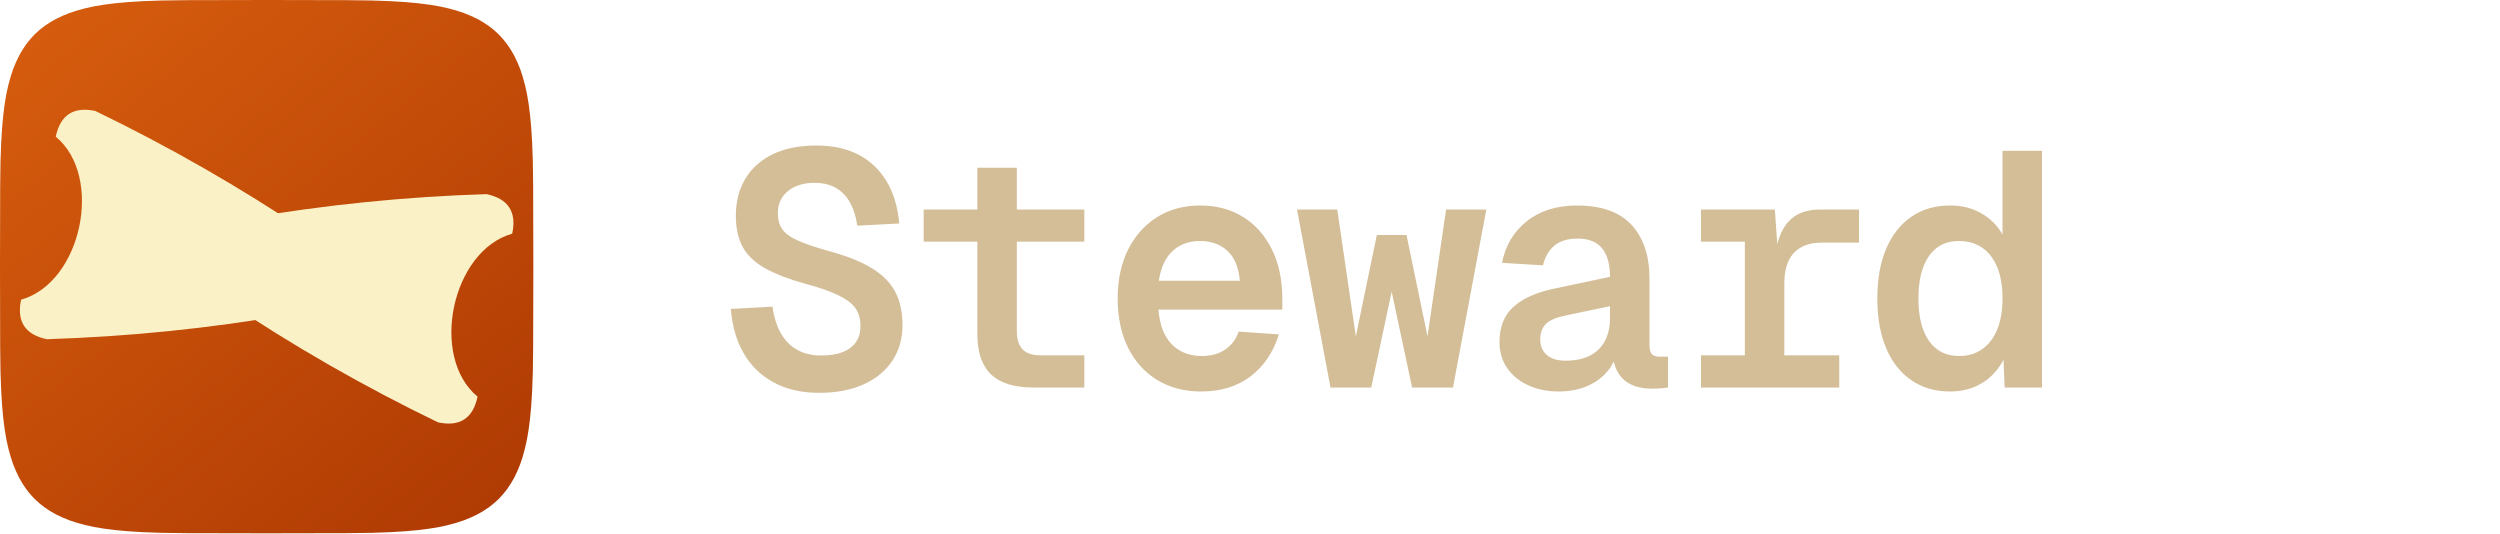
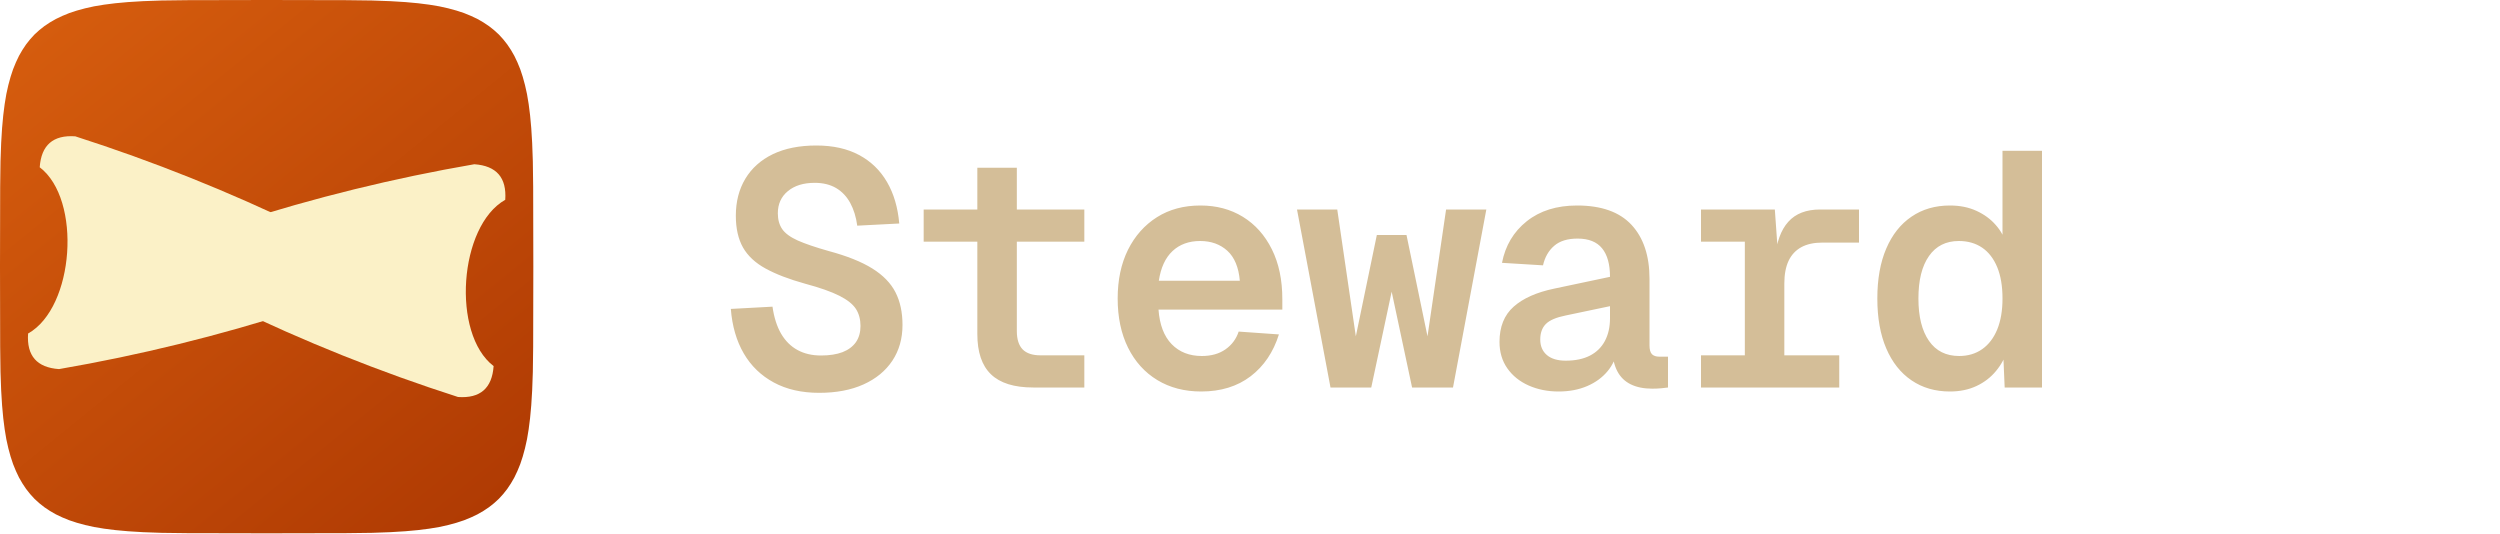
<svg xmlns="http://www.w3.org/2000/svg" width="300" height="64" viewBox="0 0 300 64">
  <defs>
    <linearGradient id="tile" gradientUnits="userSpaceOnUse" x1="6" y1="0" x2="58" y2="64">
      <stop offset="0" stop-color="#d65d0e" />
      <stop offset="1" stop-color="#af3a03" />
    </linearGradient>
  </defs>
  <path d="M 64 32 L 63.98 41.58 L 63.94 44.64 L 63.86 46.85 L 63.75 48.64 L 63.61 50.17 L 63.44 51.51 L 63.24 52.71 L 63 53.79 L 62.73 54.78 L 62.43 55.69 L 62.09 56.52 L 61.72 57.3 L 61.31 58.01 L 60.87 58.67 L 60.38 59.29 L 59.86 59.86 L 59.29 60.38 L 58.67 60.87 L 58.01 61.31 L 57.3 61.72 L 56.52 62.09 L 55.69 62.43 L 54.78 62.73 L 53.79 63 L 52.71 63.24 L 51.51 63.44 L 50.17 63.61 L 48.64 63.75 L 46.85 63.86 L 44.64 63.94 L 41.58 63.98 L 32 64 L 22.42 63.98 L 19.36 63.94 L 17.15 63.86 L 15.36 63.75 L 13.83 63.61 L 12.49 63.44 L 11.29 63.24 L 10.21 63 L 9.22 62.73 L 8.31 62.43 L 7.48 62.09 L 6.7 61.72 L 5.99 61.31 L 5.33 60.87 L 4.71 60.38 L 4.14 59.86 L 3.62 59.29 L 3.13 58.67 L 2.69 58.01 L 2.28 57.3 L 1.91 56.52 L 1.57 55.69 L 1.27 54.78 L 1 53.79 L 0.76 52.71 L 0.56 51.51 L 0.39 50.17 L 0.25 48.64 L 0.14 46.85 L 0.06 44.64 L 0.02 41.58 L 0 32 L 0.02 22.42 L 0.06 19.36 L 0.14 17.15 L 0.25 15.36 L 0.39 13.83 L 0.56 12.49 L 0.76 11.29 L 1 10.21 L 1.27 9.22 L 1.57 8.31 L 1.91 7.48 L 2.28 6.7 L 2.69 5.99 L 3.13 5.33 L 3.62 4.71 L 4.14 4.14 L 4.71 3.62 L 5.33 3.13 L 5.99 2.69 L 6.7 2.28 L 7.48 1.91 L 8.31 1.57 L 9.22 1.27 L 10.21 1 L 11.29 0.76 L 12.49 0.56 L 13.83 0.39 L 15.36 0.25 L 17.15 0.14 L 19.36 0.06 L 22.42 0.02 L 32 0 L 41.58 0.02 L 44.64 0.06 L 46.85 0.14 L 48.64 0.25 L 50.17 0.39 L 51.51 0.56 L 52.71 0.76 L 53.79 1 L 54.78 1.27 L 55.69 1.57 L 56.52 1.91 L 57.3 2.28 L 58.01 2.69 L 58.67 3.13 L 59.29 3.62 L 59.86 4.14 L 60.38 4.71 L 60.87 5.33 L 61.31 5.99 L 61.72 6.7 L 62.09 7.48 L 62.43 8.31 L 62.73 9.22 L 63 10.21 L 63.24 11.29 L 63.44 12.49 L 63.61 13.83 L 63.75 15.36 L 63.86 17.15 L 63.94 19.36 L 63.98 22.42 Z" fill="url(#tile)" />
-   <g transform="rotate(12 32 32)">
-     <path d="M 36 27 Q 22.34 21.52 8 18 Q 4 18 4 22 C 10.67 25.5 10.67 38.5 4 42 Q 4 46 8 46 Q 22.34 42.48 36 37 Z" fill="#fbf1c7" />
-     <path d="M 28 27 Q 41.66 21.52 56 18 Q 60 18 60 22 C 53.33 25.5 53.33 38.5 60 42 Q 60 46 56 46 Q 41.66 42.48 28 37 Z" fill="#fbf1c7" />
+   <g transform="rotate(4 32 32)">
+     <path d="M 36 27 Q 22.34 21.52 8 18 Q 4 18 4 22 C 9.33 25.5 9.33 38.5 4 42 Q 4 46 8 46 Q 22.34 42.48 36 37 Z" fill="#fbf1c7" />
+     <path d="M 28 27 Q 41.66 21.52 56 18 Q 60 18 60 22 C 54.67 25.5 54.67 38.5 60 42 Q 60 46 56 46 Q 41.66 42.48 28 37 Z" fill="#fbf1c7" />
  </g>
  <path d="M98.30 47.14Q95.15 47.14 92.86 45.90Q90.56 44.66 89.25 42.41Q87.94 40.16 87.70 37.07L92.70 36.80Q92.97 38.72 93.73 40.04Q94.50 41.35 95.70 42.00Q96.90 42.66 98.52 42.66Q100.04 42.66 101.10 42.26Q102.15 41.85 102.71 41.06Q103.26 40.26 103.26 39.12Q103.26 37.93 102.71 37.07Q102.15 36.21 100.72 35.49Q99.28 34.76 96.60 34.04Q93.72 33.24 91.88 32.23Q90.03 31.22 89.16 29.70Q88.30 28.17 88.30 25.89Q88.30 23.35 89.44 21.45Q90.58 19.55 92.74 18.50Q94.91 17.46 97.96 17.46Q100.96 17.46 103.09 18.60Q105.22 19.74 106.44 21.84Q107.66 23.93 107.91 26.82L102.87 27.08Q102.66 25.52 102.03 24.36Q101.40 23.20 100.34 22.57Q99.27 21.94 97.77 21.94Q95.74 21.94 94.54 22.94Q93.34 23.93 93.34 25.60Q93.34 26.73 93.87 27.50Q94.40 28.26 95.73 28.86Q97.06 29.45 99.43 30.12Q102.74 31.01 104.68 32.22Q106.62 33.43 107.46 35.08Q108.30 36.72 108.30 39.00Q108.30 41.45 107.08 43.29Q105.86 45.12 103.62 46.13Q101.38 47.14 98.30 47.14Z M123.99 46.50Q120.56 46.50 118.92 44.92Q117.28 43.35 117.28 40.08V20.13H122.02V39.73Q122.02 41.21 122.72 41.93Q123.42 42.64 124.86 42.64H130.12V46.50ZM110.84 29.00V25.14H130.12V29.00Z M144.14 46.98Q141.14 46.98 138.88 45.61Q136.62 44.24 135.37 41.73Q134.12 39.21 134.12 35.82Q134.12 32.48 135.36 29.97Q136.61 27.47 138.84 26.06Q141.06 24.66 144.05 24.66Q146.94 24.66 149.15 26.02Q151.37 27.39 152.62 29.91Q153.88 32.43 153.88 35.91V37.15H139.02Q139.22 39.88 140.60 41.30Q141.98 42.72 144.22 42.72Q145.92 42.72 147.06 41.92Q148.20 41.12 148.64 39.79L153.47 40.13Q152.47 43.32 150.08 45.15Q147.68 46.98 144.14 46.98ZM139.06 33.69H148.78Q148.57 31.27 147.28 30.09Q145.99 28.92 144.02 28.92Q141.99 28.92 140.70 30.13Q139.41 31.34 139.06 33.69Z M159.66 46.50 155.64 25.14H160.47L162.70 40.36L165.22 28.20H168.78L171.30 40.36L173.53 25.14H178.36L174.36 46.50H169.45L167.00 35.00L164.55 46.50Z M187.04 46.98Q185.06 46.98 183.44 46.26Q181.82 45.54 180.88 44.20Q179.94 42.86 179.94 41.03Q179.94 38.31 181.64 36.80Q183.34 35.29 186.53 34.63L193.20 33.22Q193.20 30.96 192.25 29.80Q191.30 28.63 189.31 28.63Q187.50 28.63 186.50 29.50Q185.50 30.36 185.16 31.84L180.24 31.54Q180.84 28.44 183.21 26.55Q185.58 24.66 189.25 24.66Q193.62 24.66 195.78 26.98Q197.94 29.31 197.94 33.46V41.43Q197.94 42.21 198.24 42.51Q198.54 42.80 199.12 42.80H200.16V46.50Q199.92 46.54 199.38 46.59Q198.83 46.64 198.27 46.64Q196.75 46.64 195.69 46.12Q194.63 45.60 194.08 44.55Q193.53 43.50 193.47 41.96H194.08Q193.86 43.38 192.92 44.53Q191.97 45.68 190.46 46.33Q188.94 46.98 187.04 46.98ZM187.89 43.28Q189.62 43.28 190.80 42.67Q191.98 42.06 192.59 40.91Q193.20 39.76 193.20 38.20V36.74L187.87 37.86Q186.18 38.20 185.50 38.88Q184.83 39.56 184.83 40.74Q184.83 41.93 185.63 42.61Q186.42 43.28 187.89 43.28Z M204.12 46.50V42.64H211.47L209.38 44.71V26.91L211.47 29.00H204.12V25.14H212.98L213.42 31.33L213.00 31.00Q213.27 28.09 214.59 26.62Q215.91 25.14 218.42 25.14H223.08V29.11H218.70Q217.17 29.11 216.16 29.66Q215.14 30.22 214.63 31.30Q214.12 32.39 214.12 34.02V44.71L212.06 42.64H220.71V46.50Z M233.99 46.98Q231.34 46.98 229.38 45.64Q227.42 44.31 226.35 41.81Q225.28 39.32 225.28 35.82Q225.28 32.32 226.35 29.83Q227.42 27.33 229.38 26.00Q231.34 24.66 233.99 24.66Q235.78 24.66 237.17 25.30Q238.57 25.94 239.49 27.00Q240.42 28.05 240.74 29.32L240.30 30.21V18.10H245.04V46.50H240.56L240.33 41.11L240.91 41.92Q240.48 43.37 239.52 44.52Q238.57 45.67 237.18 46.32Q235.78 46.98 233.99 46.98ZM235.10 42.72Q236.69 42.72 237.86 41.90Q239.03 41.08 239.67 39.53Q240.30 37.98 240.30 35.82Q240.30 33.61 239.67 32.07Q239.03 30.52 237.86 29.72Q236.68 28.92 235.06 28.92Q232.74 28.92 231.48 30.72Q230.21 32.52 230.21 35.82Q230.21 39.09 231.48 40.91Q232.74 42.72 235.10 42.72Z" fill="#d4be98" />
</svg>
